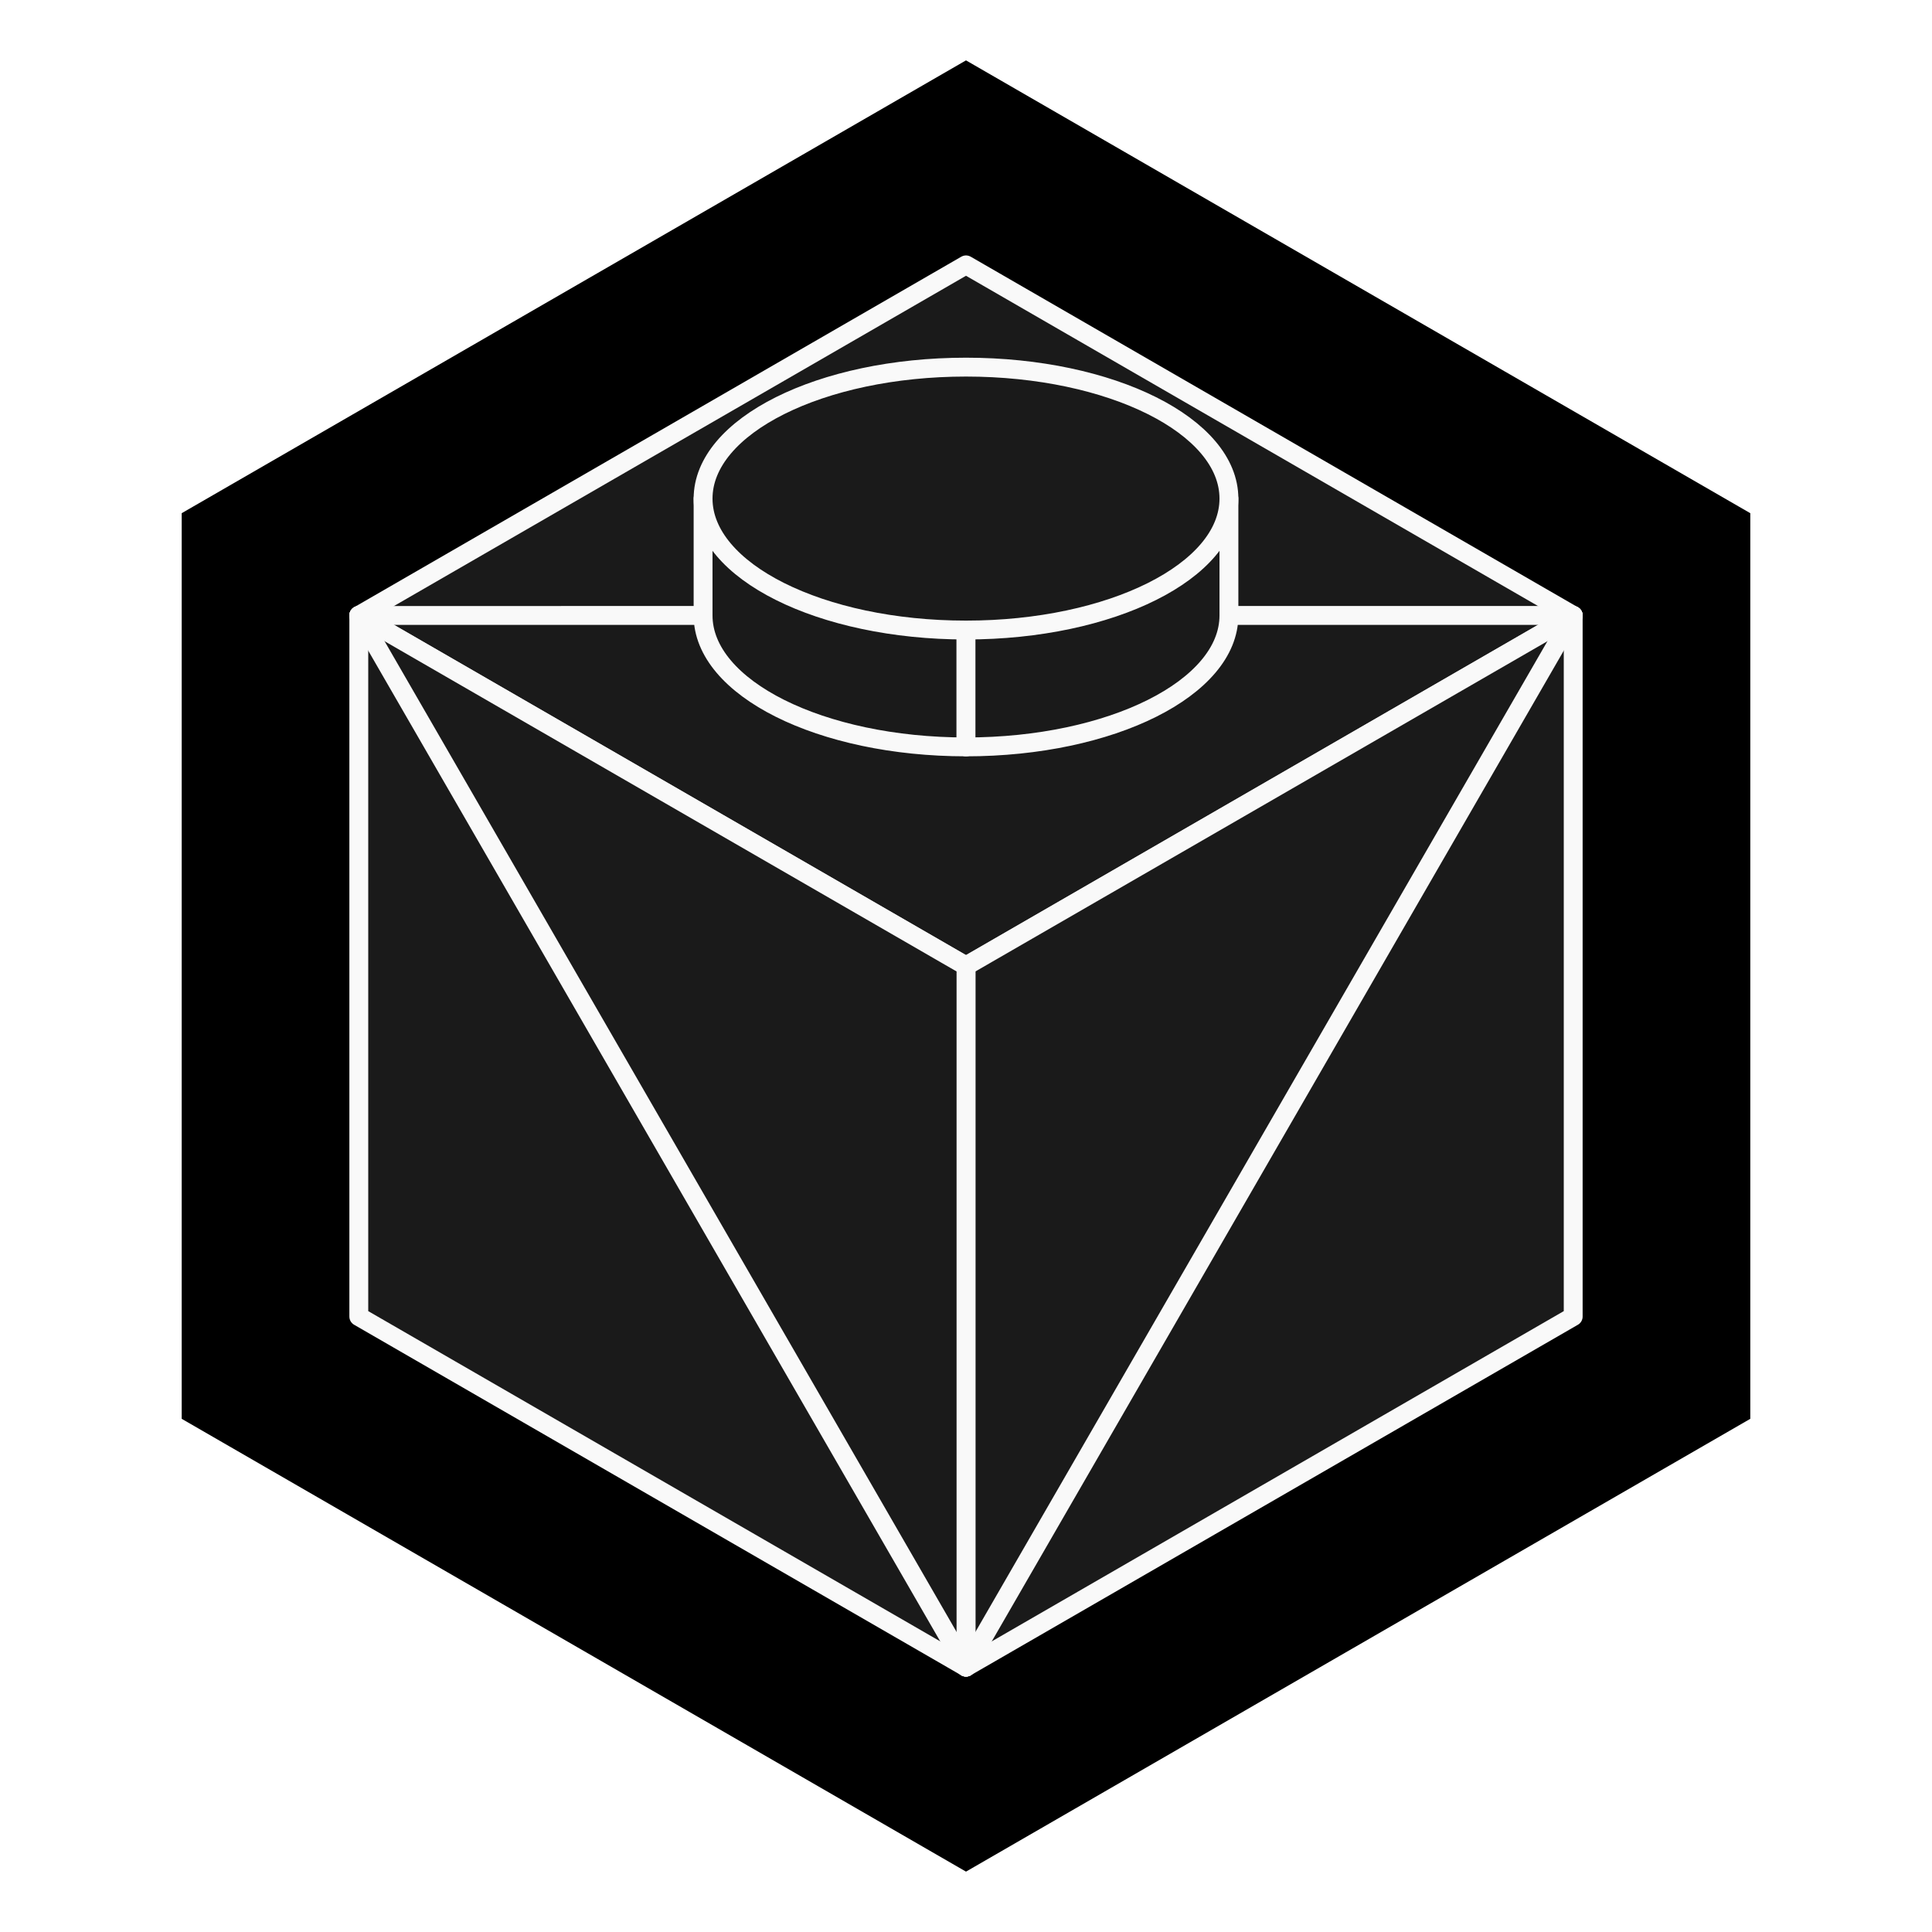
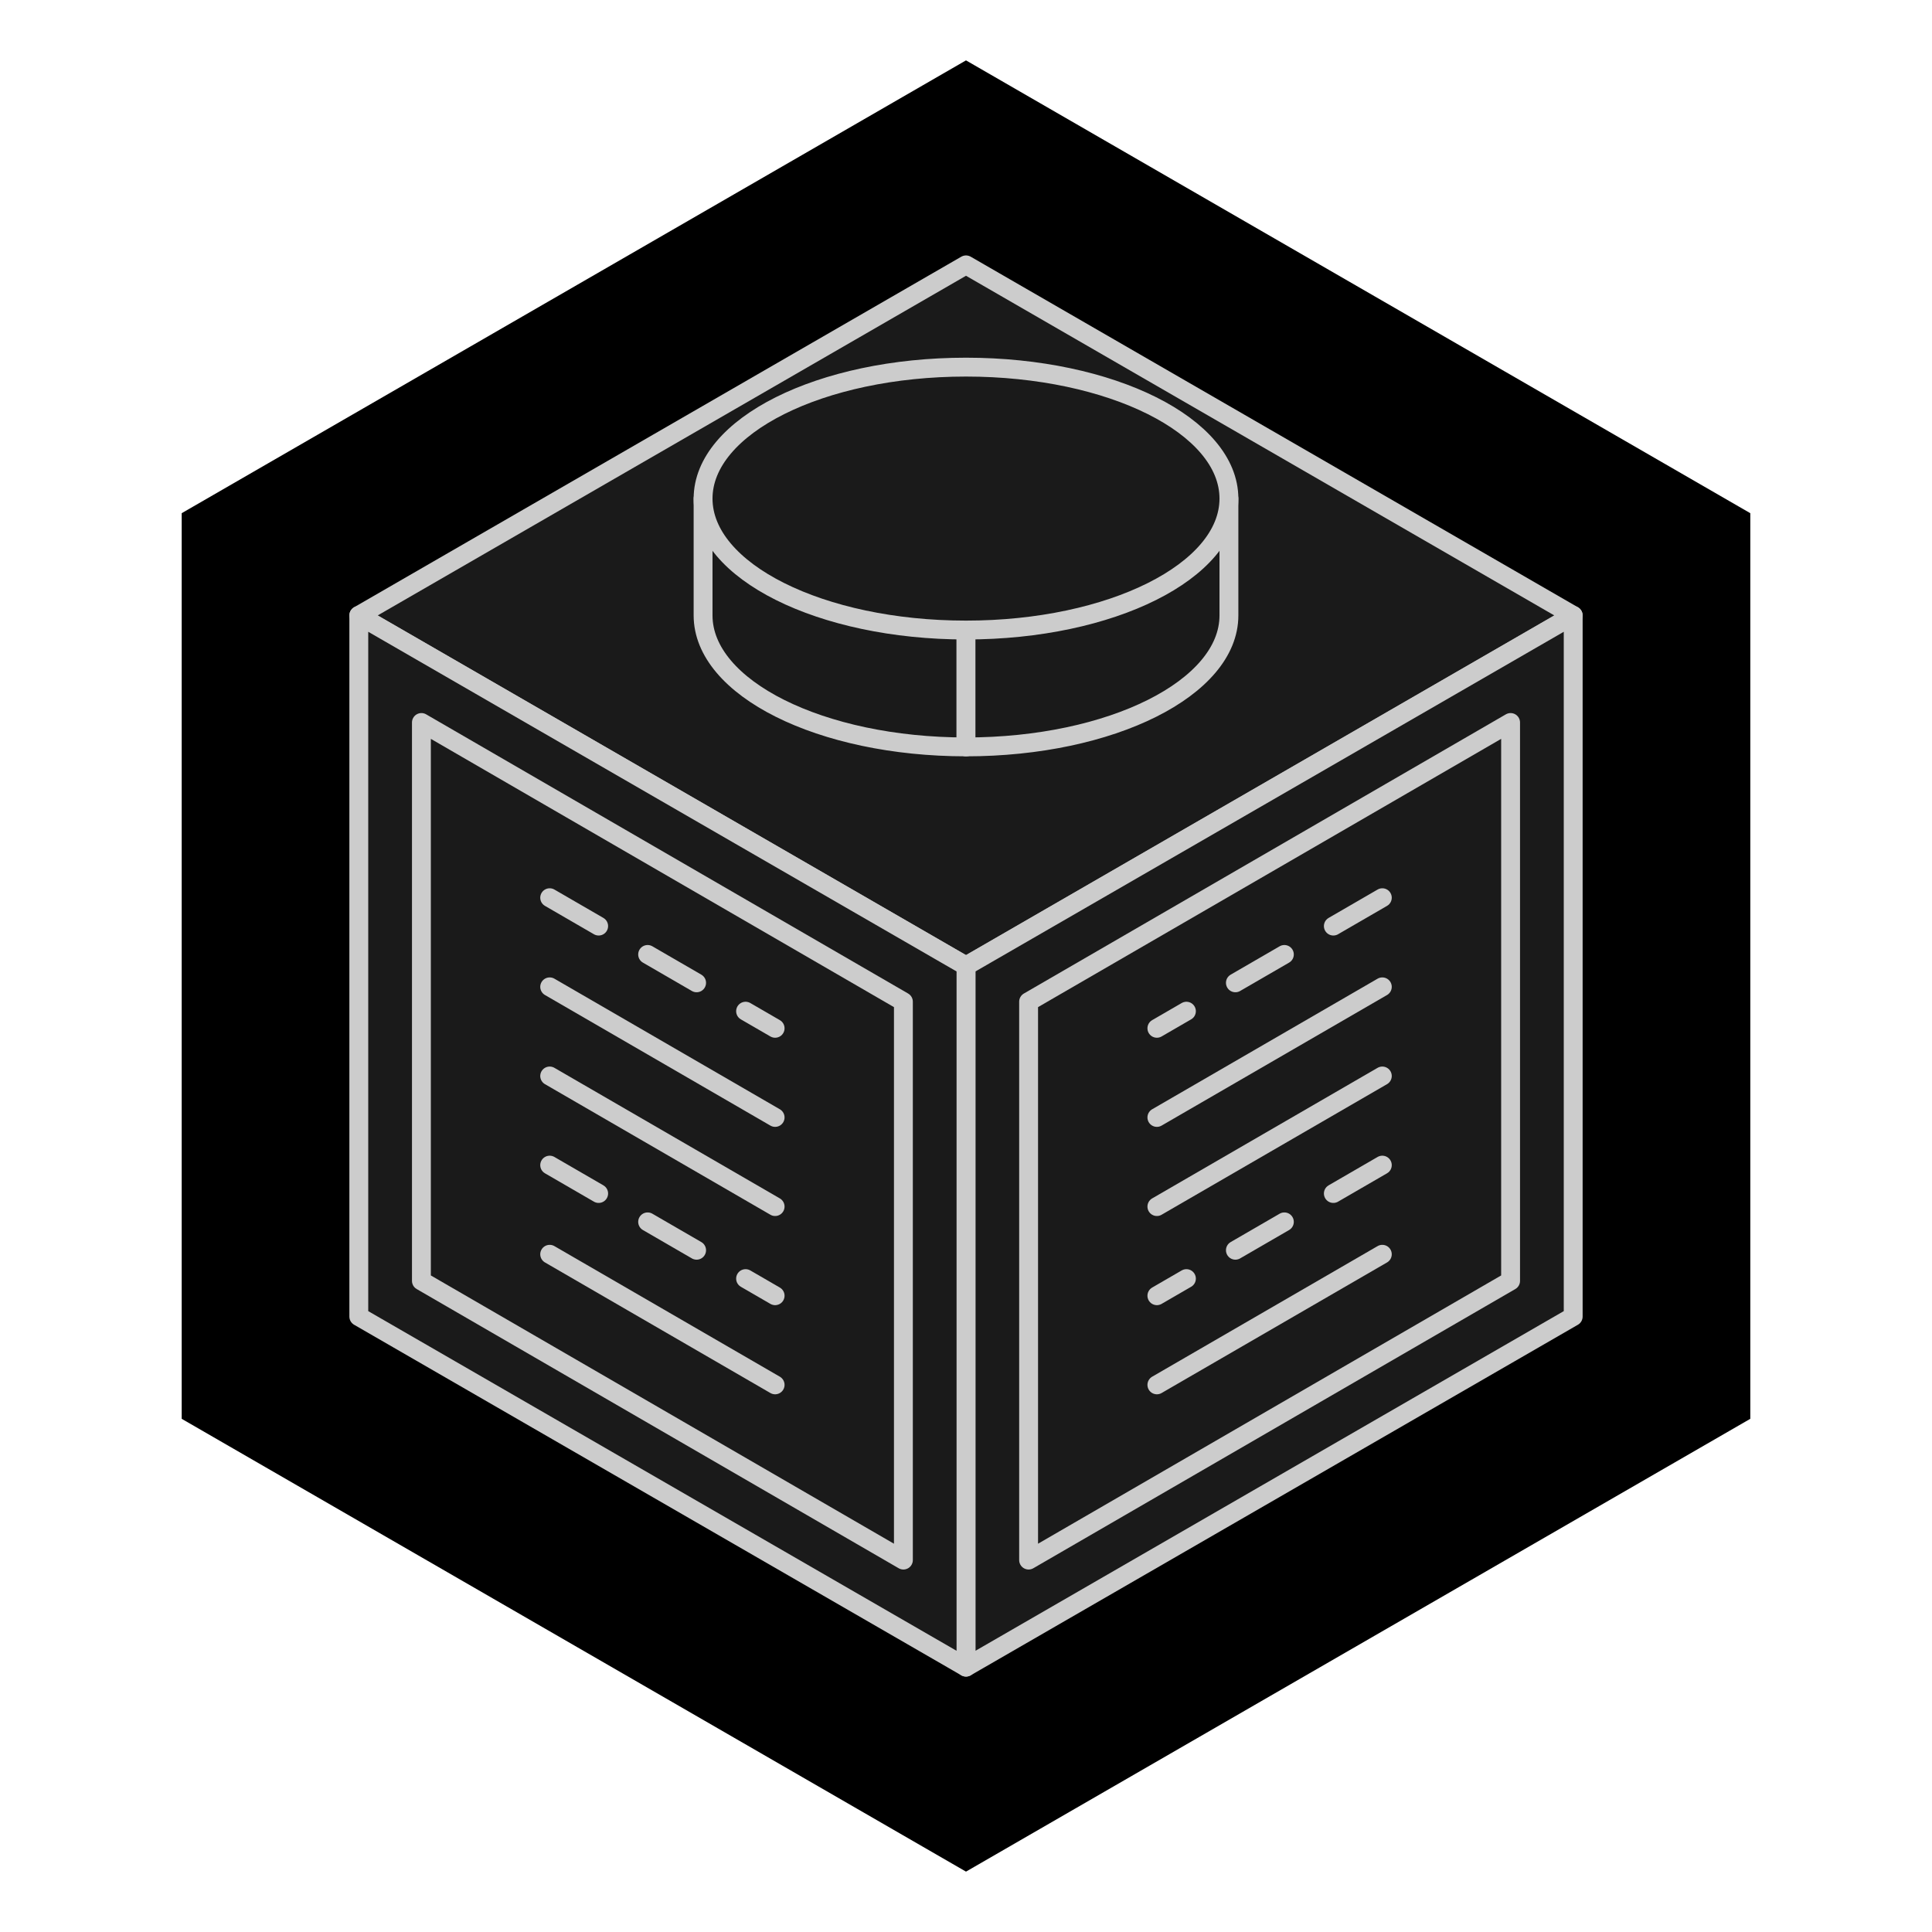
<svg xmlns="http://www.w3.org/2000/svg" width="1024" height="1024" viewBox="0 0 270.933 270.933" version="1.1" id="svg8">
  <defs id="defs2" />
  <g id="layer1" transform="translate(0,-161.5333)">
-     <g id="g882">
+     <g id="g32">
      <path style="fill:#000000;fill-opacity:1;stroke-width:0.517;stroke-dasharray:none" id="path3822" d="m 67.733,163.65 56.826,32.808 0,65.617 -56.826,32.808 -56.826,-32.808 2e-6,-65.617 z" transform="matrix(1.935484,0,0,1.935484,4.369903,-146.7419)" />
-       <path style="fill:#1a1a1a;fill-opacity:1;stroke:#f9f9f9;stroke-width:2.646;stroke-linecap:round;stroke-linejoin:round;stroke-dasharray:none" d="m 135.467,198.677 -85.15,49.161 85.15,49.161 85.15,-49.161 z" id="path3824" />
-       <path style="fill:#1a1a1a;fill-opacity:1;stroke:#f9f9f9;stroke-width:2.646;stroke-linecap:round;stroke-linejoin:round;stroke-dasharray:none" d="m 220.617,247.839 -85.15,49.161 v 98.323 l 85.15,-49.161 z" id="path3834" />
-       <path style="fill:#1a1a1a;fill-opacity:1;stroke:#f9f9f9;stroke-width:2.646;stroke-linecap:round;stroke-linejoin:round;stroke-dasharray:none" d="M 135.467,297 50.317,247.839 v 98.323 l 85.15,49.161 z" id="path3837" />
-       <path style="fill:#1a1a1a;stroke:#f9f9f9;stroke-width:2.646;stroke-linecap:round;stroke-linejoin:round;stroke-dasharray:none" d="M 50.317,247.839 135.467,395.323" id="path1" />
-       <path style="fill:#1a1a1a;stroke:#f9f9f9;stroke-width:2.646;stroke-linecap:round;stroke-linejoin:round;stroke-dasharray:none" d="M 135.467,395.323 220.616,247.838" id="path2" />
-       <path style="fill:#1a1a1a;stroke:#f9f9f9;stroke-width:2.646;stroke-linecap:round;stroke-linejoin:round;stroke-dasharray:none" d="M 50.317,247.839 220.616,247.838" id="path3" />
-       <path style="fill:#1a1a1a;fill-opacity:1;stroke:#f9f9f9;stroke-width:2.646;stroke-linecap:round;stroke-linejoin:round;stroke-dasharray:none" d="m 135.467,229.403 a 36.871,18.435 0 0 0 -16.874,2.048 H 98.596 v 16.387 a 36.871,18.435 0 0 0 36.871,18.435 z" id="path3876" />
-       <path style="fill:#1a1a1a;fill-opacity:1;stroke:#f9f9f9;stroke-width:2.646;stroke-linecap:round;stroke-linejoin:round;stroke-dasharray:none" d="m 135.467,229.403 v 36.871 a 36.871,18.435 0 0 0 36.871,-18.435 v -16.387 h -20.056 a 36.871,18.435 0 0 0 -16.815,-2.048 z" id="ellipse3866" />
-       <ellipse style="fill:#1a1a1a;fill-opacity:1;stroke:#f9f9f9;stroke-width:2.646;stroke-linecap:round;stroke-linejoin:round;stroke-dasharray:none" id="ellipse3868" cx="135.467" cy="231.452" rx="36.871" ry="18.435" />
+       <path style="fill:#1a1a1a;fill-opacity:1;stroke:#cccccc;stroke-width:2.646;stroke-linecap:round;stroke-linejoin:round;stroke-dasharray:none" d="m 135.467,198.677 -85.15,49.161 85.15,49.161 85.15,-49.161 z" id="path3824" />
+       <path style="fill:#1a1a1a;fill-opacity:1;stroke:#cccccc;stroke-width:2.646;stroke-linecap:round;stroke-linejoin:round;stroke-dasharray:none" d="m 220.617,247.839 -85.15,49.161 v 98.323 l 85.15,-49.161 z" id="path3834" />
+       <path style="fill:#1a1a1a;fill-opacity:1;stroke:#cccccc;stroke-width:2.646;stroke-linecap:round;stroke-linejoin:round;stroke-dasharray:none" d="M 135.467,297 50.317,247.839 v 98.323 l 85.15,49.161 z" id="path3837" />
+       <path style="fill:#1a1a1a;fill-opacity:1;stroke:#cccccc;stroke-width:2.646;stroke-linecap:round;stroke-linejoin:round;stroke-dasharray:none" d="m 135.467,229.403 a 36.871,18.435 0 0 0 -16.874,2.048 H 98.596 v 16.387 a 36.871,18.435 0 0 0 36.871,18.435 z" id="path3876" />
+       <path style="fill:#1a1a1a;fill-opacity:1;stroke:#cccccc;stroke-width:2.646;stroke-linecap:round;stroke-linejoin:round;stroke-dasharray:none" d="m 135.467,229.403 v 36.871 a 36.871,18.435 0 0 0 36.871,-18.435 v -16.387 h -20.056 a 36.871,18.435 0 0 0 -16.815,-2.048 z" id="ellipse3866" />
+       <ellipse style="fill:#1a1a1a;fill-opacity:1;stroke:#cccccc;stroke-width:2.646;stroke-linecap:round;stroke-linejoin:round;stroke-dasharray:none" id="ellipse3868" cx="135.467" cy="231.452" rx="36.871" ry="18.435" />
+       <g id="g24">
+         <path style="fill:#1a1a1a;fill-opacity:1;stroke:#cccccc;stroke-width:2.646;stroke-linecap:round;stroke-linejoin:round;stroke-dasharray:none" d="m 211.837,262.852 -67.591,39.153 v 78.305 l 67.591,-39.153 z" id="path1" />
+         <g id="g17" transform="translate(5.68675,-4.158575)">
+           <path style="fill:#000000;stroke:#cccccc;stroke-width:2.646;stroke-linecap:round;stroke-linejoin:round;stroke-dasharray:none" d="m 188.162,304.082 -31.614,18.313" id="path11" />
+           <path style="fill:#000000;stroke:#cccccc;stroke-width:2.646;stroke-linecap:round;stroke-linejoin:round;stroke-dasharray:7.937, 7.937;stroke-dashoffset:0" d="m 188.162,291.582 -31.614,18.313" id="path12" />
+           <path style="fill:#000000;stroke:#cccccc;stroke-width:2.646;stroke-linecap:round;stroke-linejoin:round;stroke-dasharray:none" d="m 188.162,341.584 -31.614,18.313" id="path15" />
+           <path style="fill:#000000;stroke:#cccccc;stroke-width:2.646;stroke-linecap:round;stroke-linejoin:round;stroke-dasharray:7.937, 7.937;stroke-dashoffset:0" d="M 188.162,329.083 156.548,347.396" id="path16" />
+           <path style="fill:#000000;stroke:#cccccc;stroke-width:2.646;stroke-linecap:round;stroke-linejoin:round;stroke-dasharray:none" d="m 188.162,316.583 -31.614,18.313" id="path17" />
+         </g>
+       </g>
+       <g id="g31" transform="matrix(-1,0,0,1,270.9333,0)">
+         <path style="fill:#1a1a1a;fill-opacity:1;stroke:#cccccc;stroke-width:2.646;stroke-linecap:round;stroke-linejoin:round;stroke-dasharray:none" d="m 211.837,262.852 -67.591,39.153 v 78.305 l 67.591,-39.153 z" id="path25" />
+         <g id="g30" transform="translate(5.68675,-4.158575)">
+           <path style="fill:#000000;stroke:#cccccc;stroke-width:2.646;stroke-linecap:round;stroke-linejoin:round;stroke-dasharray:none" d="m 188.162,304.082 -31.614,18.313" id="path26" />
+           <path style="fill:#000000;stroke:#cccccc;stroke-width:2.646;stroke-linecap:round;stroke-linejoin:round;stroke-dasharray:7.937, 7.937;stroke-dashoffset:0" d="m 188.162,291.582 -31.614,18.313" id="path27" />
+           <path style="fill:#000000;stroke:#cccccc;stroke-width:2.646;stroke-linecap:round;stroke-linejoin:round;stroke-dasharray:none" d="m 188.162,341.584 -31.614,18.313" id="path28" />
+           <path style="fill:#000000;stroke:#cccccc;stroke-width:2.646;stroke-linecap:round;stroke-linejoin:round;stroke-dasharray:7.937, 7.937;stroke-dashoffset:0" d="M 188.162,329.083 156.548,347.396" id="path29" />
+           <path style="fill:#000000;stroke:#cccccc;stroke-width:2.646;stroke-linecap:round;stroke-linejoin:round;stroke-dasharray:none" d="m 188.162,316.583 -31.614,18.313" id="path30" />
+         </g>
+       </g>
    </g>
  </g>
</svg>
